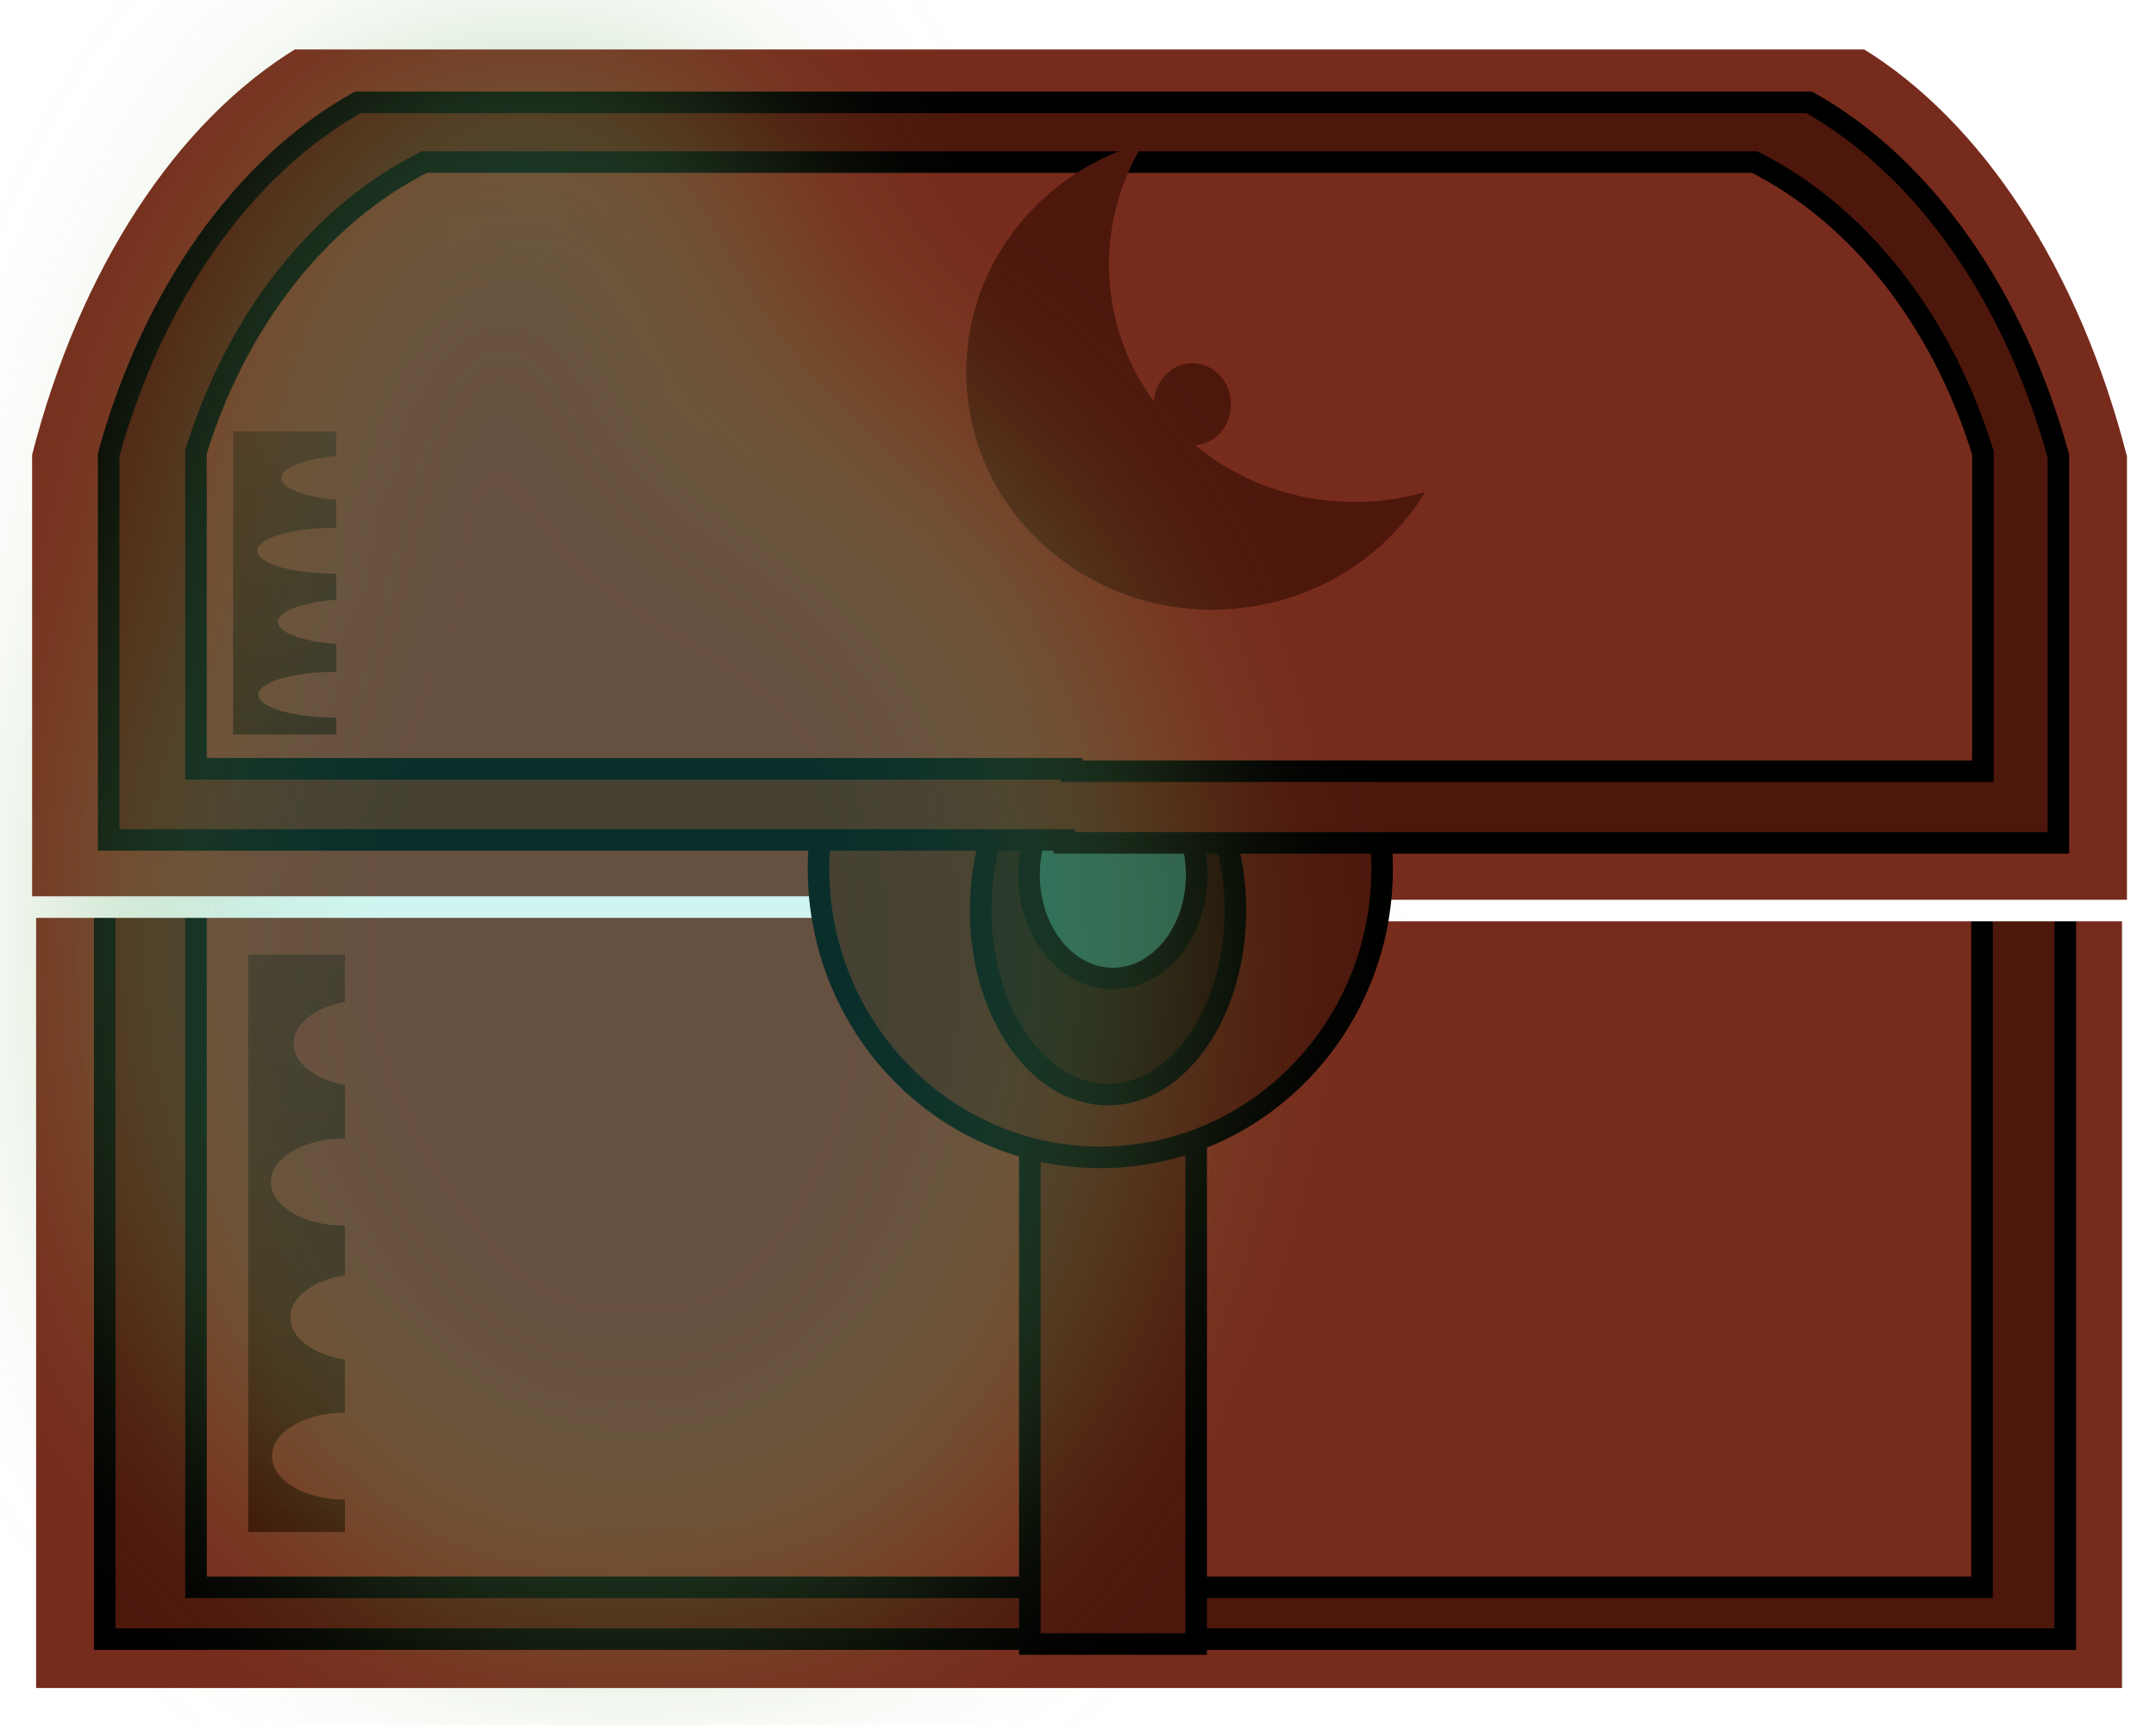
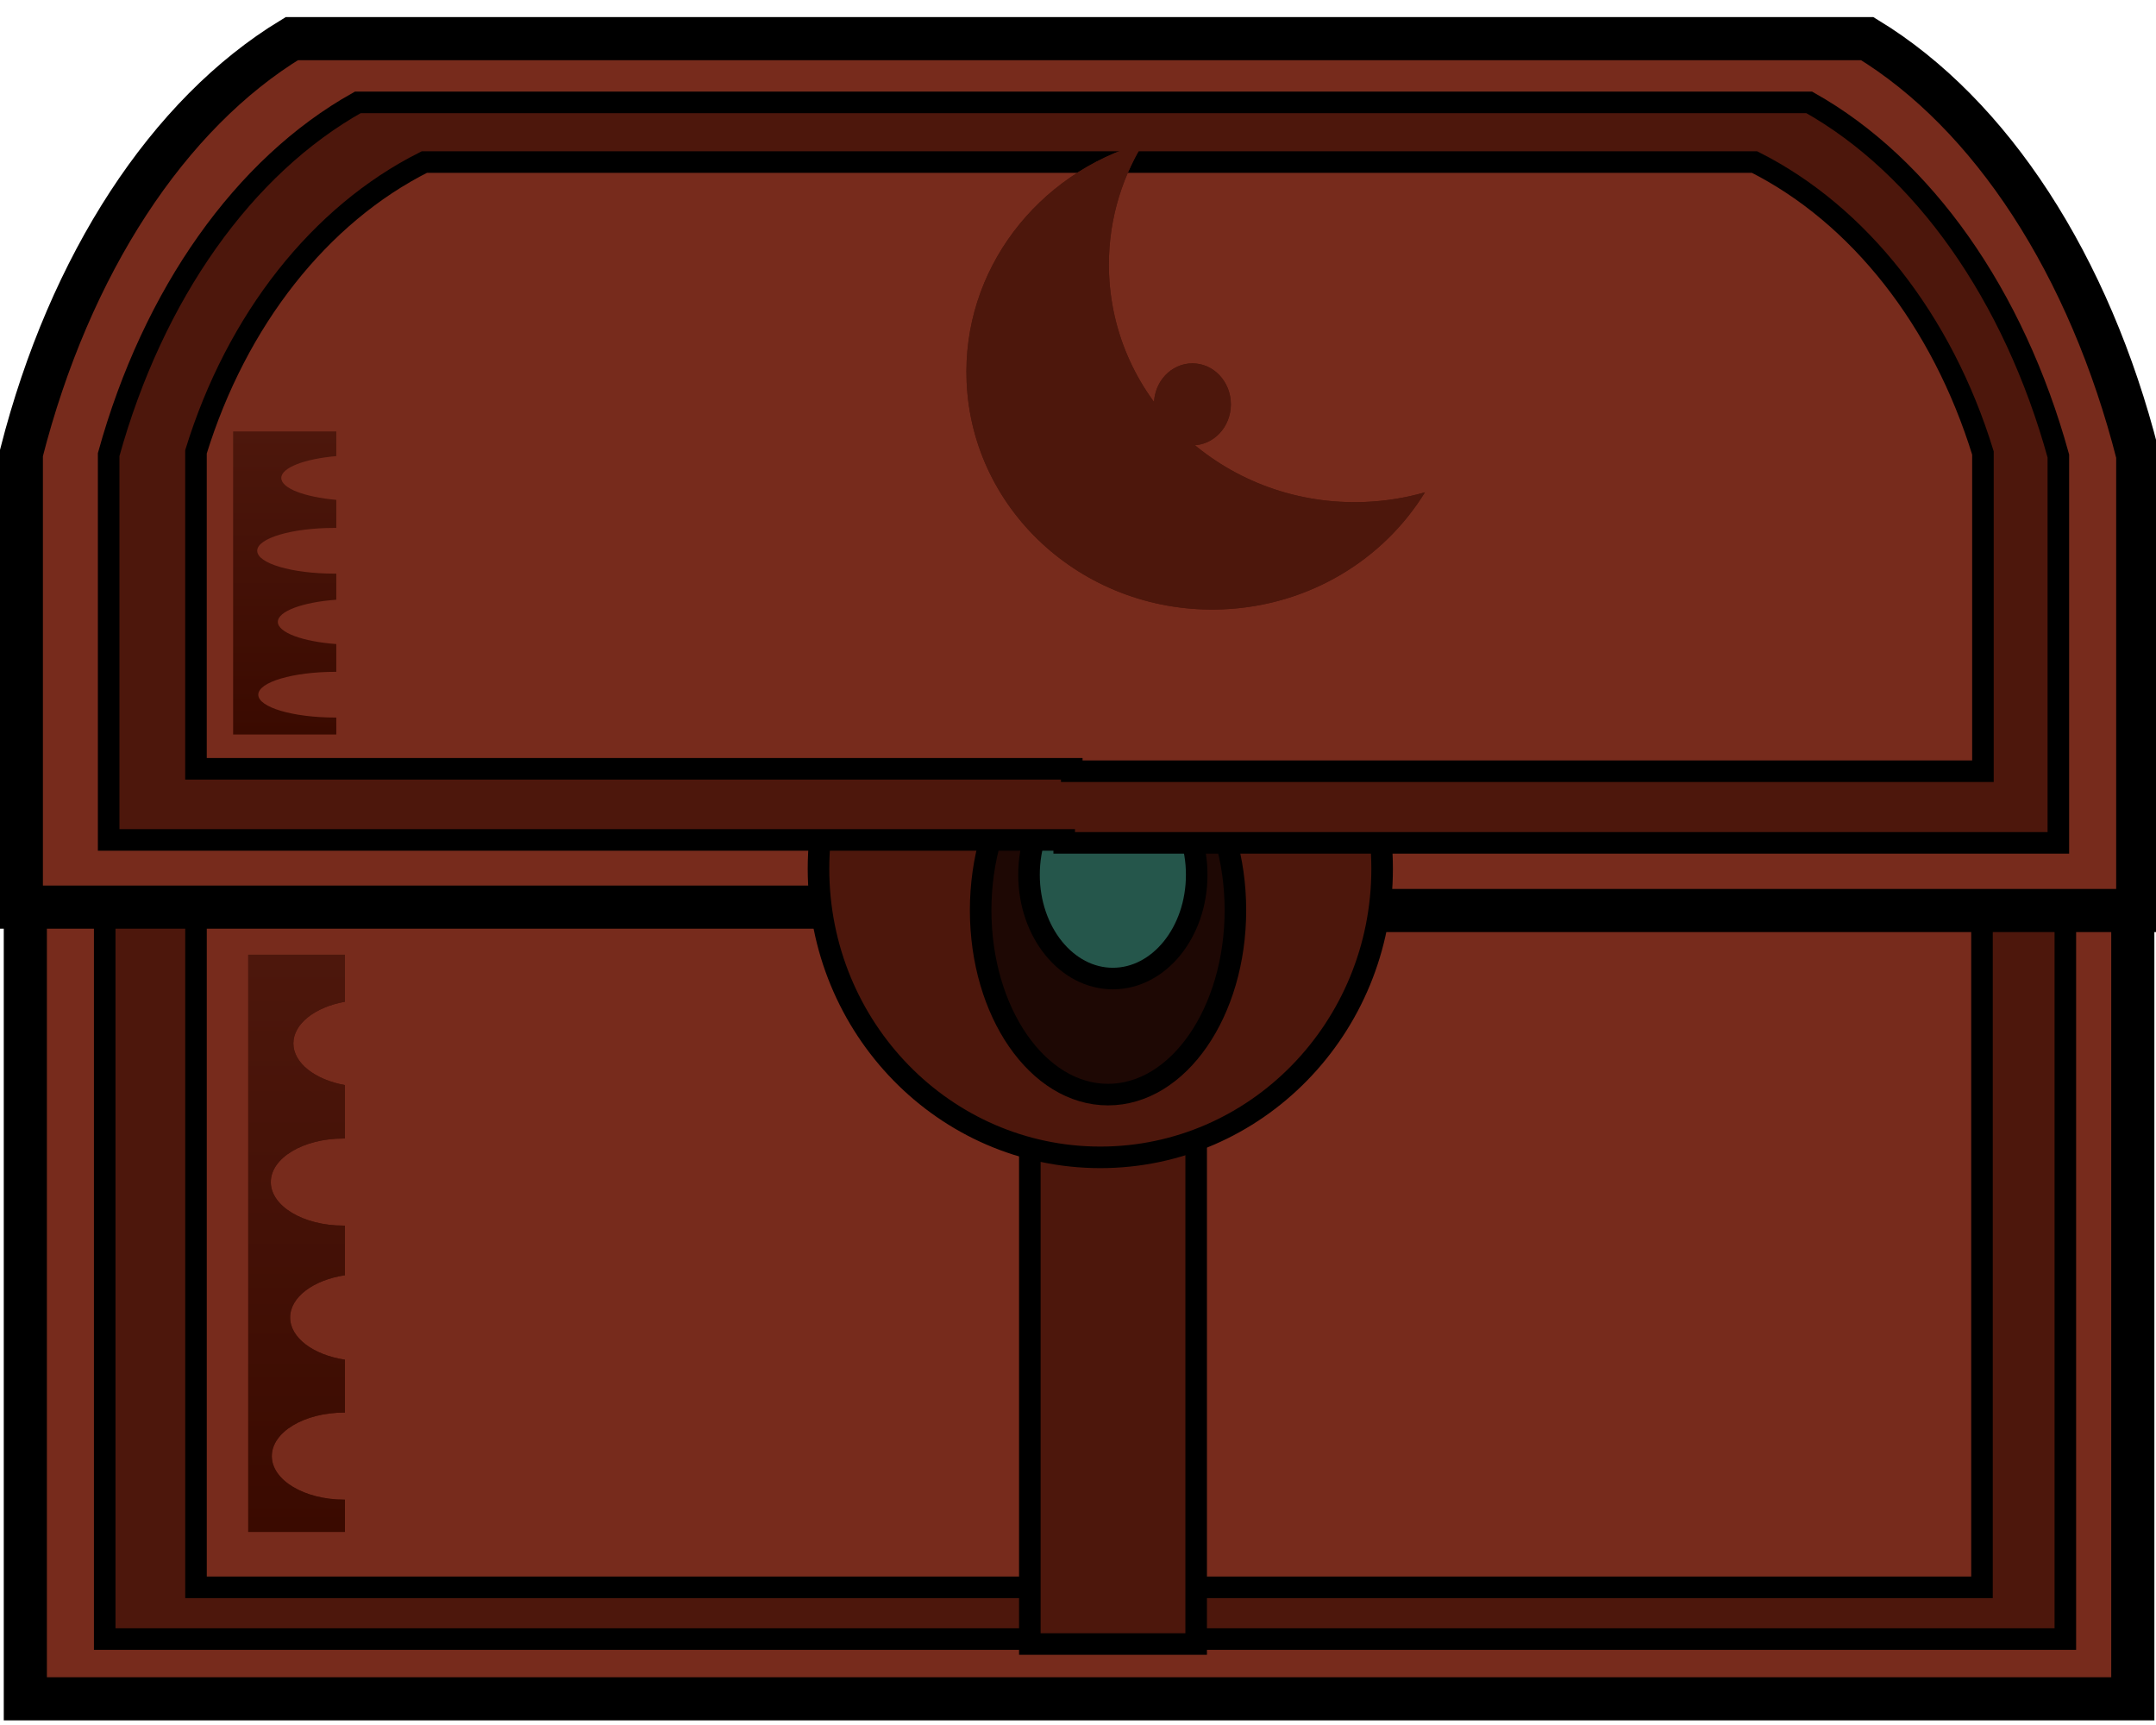
- <svg xmlns="http://www.w3.org/2000/svg" xmlns:ns1="https://boxy-svg.com" viewBox="100 80 100 80" width="100px" height="80px">
+ <svg xmlns="http://www.w3.org/2000/svg" viewBox="100 80 100 80" width="100px" height="80px">
  <defs>
    <linearGradient gradientUnits="userSpaceOnUse" x1="113.757" y1="124.278" x2="113.757" y2="151.044" id="gradient-0">
      <stop offset="0" style="stop-color: rgb(30.196% 9.02% 4.706%)" />
      <stop offset="1" style="stop-color: rgb(22.873% 4.02% 0%)" />
    </linearGradient>
    <linearGradient gradientUnits="userSpaceOnUse" x1="113.757" y1="124.278" x2="113.757" y2="151.044" id="gradient-1" gradientTransform="matrix(1, 0, 0, -1, 73.97195, 275.5737)">
      <stop offset="0" style="stop-color: rgb(30.196% 9.02% 4.706%)" />
      <stop offset="1" style="stop-color: rgb(22.873% 4.02% 0%)" />
    </linearGradient>
    <linearGradient gradientUnits="userSpaceOnUse" x1="113.757" y1="124.278" x2="113.757" y2="151.044" id="gradient-2" gradientTransform="matrix(1.066666, 0, 0, -0.525133, 66.83755, 178.8763)">
      <stop offset="0" style="stop-color: rgb(30.196% 9.02% 4.706%)" />
      <stop offset="1" style="stop-color: rgb(22.873% 4.02% 0%)" />
    </linearGradient>
    <linearGradient gradientUnits="userSpaceOnUse" x1="113.757" y1="124.278" x2="113.757" y2="151.044" id="gradient-3" gradientTransform="matrix(1.066666, 0, 0, 0.525133, -8.134471, 34.74429)">
      <stop offset="0" style="stop-color: rgb(30.196% 9.02% 4.706%)" />
      <stop offset="1" style="stop-color: rgb(22.873% 4.02% 0%)" />
    </linearGradient>
-     <filter id="gaussian-blur-filter-0" ns1:preset="gaussian-blur 1 5" color-interpolation-filters="sRGB" x="-50%" y="-50%" width="200%" height="200%">
-       <feGaussianBlur stdDeviation="5 5" edgeMode="none" />
-     </filter>
  </defs>
-   <rect x="101.175" y="111.888" width="97.749" height="46.897" style="fill: rgb(119, 43, 28); stroke: rgb(255, 255, 255);" />
+   <rect x="101.175" y="111.888" width="97.749" height="46.897" style="fill: rgb(119, 43, 28); stroke: rgb(0, 0, 0); stroke-width: 2px;" />
  <rect x="104.857" y="109.118" width="90.938" height="46.897" style="stroke: rgb(0, 0, 0); fill: rgb(77, 23, 12);" />
  <rect x="109.091" y="107.087" width="82.838" height="46.528" style="stroke: rgb(0, 0, 0); fill: rgb(119, 43, 28);" />
-   <path d="M 100.99 122.069 L 100.99 101.027 C 103.228 92.26 107.797 85.273 113.533 81.793 L 186.609 81.793 C 192.345 85.288 196.914 92.3 199.153 101.103 L 199.153 122.228 L 149.1 122.228 L 149.1 122.069 L 100.99 122.069 Z" style="fill: rgb(119, 43, 28); stroke: rgb(255, 255, 255);" />
+   <path d="M 100.99 122.069 L 100.99 101.027 C 103.228 92.26 107.797 85.273 113.533 81.793 L 186.609 81.793 C 192.345 85.288 196.914 92.3 199.153 101.103 L 199.153 122.228 L 149.1 122.228 L 149.1 122.069 L 100.99 122.069 Z" style="fill: rgb(119, 43, 28); stroke: rgb(0, 0, 0); stroke-width: 2px;" />
  <rect x="147.766" y="125.207" width="7.715" height="31.037" style="stroke: rgb(0, 0, 0); fill: rgb(77, 23, 12);" />
  <ellipse style="stroke: rgb(0, 0, 0); fill: rgb(77, 23, 12);" cx="151.035" cy="120.288" rx="13.071" ry="13.386" />
  <ellipse style="stroke: rgb(0, 0, 0); fill: rgb(30, 8, 4);" cx="151.393" cy="122.213" rx="5.908" ry="8.551" />
  <ellipse style="stroke: rgb(0, 0, 0); fill: rgb(37, 86, 75);" cx="151.617" cy="120.569" rx="3.889" ry="4.813" />
  <path d="M 105.04 118.954 L 105.04 101.083 C 107.102 93.636 111.311 87.703 116.595 84.748 L 183.916 84.748 C 189.199 87.715 193.408 93.671 195.471 101.148 L 195.471 119.09 L 149.36 119.09 L 149.36 118.954 L 105.04 118.954 Z" style="stroke: rgb(0, 0, 0); fill: rgb(77, 23, 12);" />
  <path d="M 109.09 115.654 L 109.09 100.955 C 110.98 94.828 114.838 89.948 119.679 87.517 L 181.382 87.517 C 186.225 89.958 190.082 94.858 191.973 101.009 L 191.973 115.767 L 149.711 115.767 L 149.711 115.654 L 109.09 115.654 Z" style="stroke: rgb(0, 0, 0); fill: rgb(119, 43, 28);" />
  <g transform="matrix(1, 0, 0, 1, 25.83454, -36.95775)">
    <path d="M 124.766 150.503 C 118.45 150.503 113.331 145.557 113.331 139.456 C 113.331 134.282 117.012 129.939 121.98 128.739 C 120.817 130.468 120.14 132.534 120.14 134.752 C 120.14 140.854 125.259 145.799 131.575 145.799 C 132.535 145.799 133.469 145.684 134.36 145.468 C 132.321 148.499 128.785 150.503 124.766 150.503 Z" style="fill: rgb(77, 23, 12); transform-box: fill-box; transform-origin: 50% 50%;" transform="matrix(0.999145, -0.041333, 0.041333, 0.999145, 0, 0)" />
    <path d="M 132.245 142.463 C 127.938 142.463 124.448 138.809 124.448 134.303 C 124.448 130.481 126.958 127.273 130.345 126.387 C 129.552 127.664 129.091 129.19 129.091 130.828 C 129.091 135.335 132.581 138.988 136.888 138.988 C 137.543 138.988 138.18 138.903 138.787 138.744 C 137.397 140.983 134.986 142.463 132.245 142.463 Z" style="fill: rgb(77, 23, 12); transform-box: fill-box; transform-origin: 50% 50%;" transform="matrix(-0.999793, 0.020351, -0.020351, -0.999793, 0.000012, -0.000003)" />
    <path d="M 127.302 142.054 C 124.804 142.054 122.78 140.038 122.78 137.551 C 122.78 135.442 124.236 133.671 126.2 133.182 C 125.741 133.887 125.473 134.729 125.473 135.633 C 125.473 138.121 127.497 140.137 129.995 140.137 C 130.375 140.137 130.744 140.09 131.096 140.002 C 130.29 141.237 128.892 142.054 127.302 142.054 Z" style="fill: rgb(77, 23, 12);" />
    <ellipse style="fill: rgb(77, 23, 12);" cx="129.472" cy="135.709" rx="1.784" ry="1.901" />
  </g>
  <g transform="matrix(1, 0, 0, 1, 25.835, -36.958)">
    <path d="M 124.766 150.503 C 118.45 150.503 113.331 145.557 113.331 139.456 C 113.331 134.282 117.012 129.939 121.98 128.739 C 120.817 130.468 120.14 132.534 120.14 134.752 C 120.14 140.854 125.259 145.799 131.575 145.799 C 132.535 145.799 133.469 145.684 134.36 145.468 C 132.321 148.499 128.785 150.503 124.766 150.503 Z" style="fill: rgb(77, 23, 12); transform-box: fill-box; transform-origin: 50% 50%;" transform="matrix(0.999145, -0.041333, 0.041333, 0.999145, 0, 0)" />
    <path d="M 132.245 142.463 C 127.938 142.463 124.448 138.809 124.448 134.303 C 124.448 130.481 126.958 127.273 130.345 126.387 C 129.552 127.664 129.091 129.19 129.091 130.828 C 129.091 135.335 132.581 138.988 136.888 138.988 C 137.543 138.988 138.18 138.903 138.787 138.744 C 137.397 140.983 134.986 142.463 132.245 142.463 Z" style="fill: rgb(77, 23, 12); transform-box: fill-box; transform-origin: 50% 50%;" transform="matrix(-0.999793, 0.020351, -0.020351, -0.999793, 0.000012, -0.000003)" />
    <path d="M 127.302 142.054 C 124.804 142.054 122.78 140.038 122.78 137.551 C 122.78 135.442 124.236 133.671 126.2 133.182 C 125.741 133.887 125.473 134.729 125.473 135.633 C 125.473 138.121 127.497 140.137 129.995 140.137 C 130.375 140.137 130.744 140.09 131.096 140.002 C 130.29 141.237 128.892 142.054 127.302 142.054 Z" style="fill: rgb(77, 23, 12);" />
    <ellipse style="fill: rgb(77, 23, 12);" cx="129.472" cy="135.709" rx="1.784" ry="1.901" />
  </g>
  <path d="M 111.514 124.278 L 116 124.278 L 116 126.457 C 114.616 126.707 113.608 127.478 113.608 128.39 C 113.608 129.302 114.616 130.073 116 130.323 L 116 132.801 C 115.975 132.801 115.95 132.801 115.925 132.801 C 114.067 132.801 112.561 133.705 112.561 134.82 C 112.561 135.935 114.067 136.839 115.925 136.839 C 115.95 136.839 115.975 136.839 116 136.839 L 116 139.142 C 114.539 139.362 113.458 140.155 113.458 141.1 C 113.458 142.045 114.539 142.838 116 143.058 L 116 145.511 C 115.991 145.511 115.981 145.511 115.972 145.511 C 114.114 145.511 112.608 146.415 112.608 147.53 C 112.608 148.645 114.114 149.549 115.972 149.549 C 115.981 149.549 115.991 149.549 116 149.549 L 116 151.044 L 111.514 151.044 Z" style="fill: rgb(77, 23, 12);" />
  <path d="M 111.514 124.278 L 116 124.278 L 116 126.457 C 114.616 126.707 113.608 127.478 113.608 128.39 C 113.608 129.302 114.616 130.073 116 130.323 L 116 132.801 C 115.975 132.801 115.95 132.801 115.925 132.801 C 114.067 132.801 112.561 133.705 112.561 134.82 C 112.561 135.935 114.067 136.839 115.925 136.839 C 115.95 136.839 115.975 136.839 116 136.839 L 116 139.142 C 114.539 139.362 113.458 140.155 113.458 141.1 C 113.458 142.045 114.539 142.838 116 143.058 L 116 145.511 C 115.991 145.511 115.981 145.511 115.972 145.511 C 114.114 145.511 112.608 146.415 112.608 147.53 C 112.608 148.645 114.114 149.549 115.972 149.549 C 115.981 149.549 115.991 149.549 116 149.549 L 116 151.044 L 111.514 151.044 Z" style="fill: url(&quot;#gradient-0&quot;);" />
  <path d="M 185.486 151.296 L 189.972 151.296 L 189.972 149.117 C 188.588 148.867 187.58 148.096 187.58 147.184 C 187.58 146.272 188.588 145.501 189.972 145.251 L 189.972 142.773 C 189.947 142.773 189.922 142.773 189.897 142.773 C 188.039 142.773 186.533 141.869 186.533 140.754 C 186.533 139.639 188.039 138.735 189.897 138.735 C 189.922 138.735 189.947 138.735 189.972 138.735 L 189.972 136.432 C 188.511 136.212 187.43 135.419 187.43 134.474 C 187.43 133.529 188.511 132.736 189.972 132.516 L 189.972 130.063 C 189.963 130.063 189.953 130.063 189.944 130.063 C 188.086 130.063 186.58 129.159 186.58 128.044 C 186.58 126.929 188.086 126.025 189.944 126.025 C 189.953 126.025 189.963 126.025 189.972 126.025 L 189.972 124.53 L 185.486 124.53 L 185.486 151.296 Z" style="fill: url(&quot;#gradient-1&quot;); transform-box: fill-box; transform-origin: 50% 50%;" transform="matrix(-1, 0, 0, -1, -0.000009, 0.000019)" />
  <path d="M 185.785 113.614 L 190.57 113.614 L 190.57 112.469 C 189.094 112.338 188.019 111.933 188.019 111.454 C 188.019 110.975 189.094 110.571 190.57 110.439 L 190.57 109.138 C 190.543 109.138 190.517 109.138 190.49 109.138 C 188.508 109.138 186.902 108.663 186.902 108.078 C 186.902 107.492 188.508 107.018 190.49 107.018 C 190.517 107.018 190.543 107.018 190.57 107.018 L 190.57 105.808 C 189.012 105.693 187.859 105.276 187.859 104.78 C 187.859 104.284 189.012 103.867 190.57 103.752 L 190.57 102.464 C 190.56 102.464 190.55 102.464 190.54 102.464 C 188.558 102.464 186.952 101.989 186.952 101.403 C 186.952 100.818 188.558 100.343 190.54 100.343 C 190.55 100.343 190.56 100.343 190.57 100.343 L 190.57 99.558 L 185.785 99.558 L 185.785 113.614 Z" style="fill: url(&quot;#gradient-2&quot;); transform-origin: 188.178px 106.586px;" transform="matrix(-1, 0, 0, -1, 0.000011, 0.000006)" />
  <path d="M 110.813 100.007 L 115.598 100.007 L 115.598 101.152 C 114.122 101.283 113.047 101.688 113.047 102.167 C 113.047 102.646 114.122 103.05 115.598 103.182 L 115.598 104.483 C 115.571 104.483 115.545 104.483 115.518 104.483 C 113.536 104.483 111.93 104.958 111.93 105.543 C 111.93 106.129 113.536 106.603 115.518 106.603 C 115.545 106.603 115.571 106.603 115.598 106.603 L 115.598 107.813 C 114.04 107.928 112.887 108.345 112.887 108.841 C 112.887 109.337 114.04 109.754 115.598 109.869 L 115.598 111.157 C 115.588 111.157 115.578 111.157 115.568 111.157 C 113.586 111.157 111.98 111.632 111.98 112.218 C 111.98 112.803 113.586 113.278 115.568 113.278 C 115.578 113.278 115.588 113.278 115.598 113.278 L 115.598 114.063 L 110.813 114.063 L 110.813 100.007 Z" style="fill: url(&quot;#gradient-3&quot;); transform-origin: 113.206px 107.035px;" />
-   <path stroke="rgb(255,0,0)" stroke-width="0" d="M 124.014 82.752 C 124.913 82.57 125.527 82.727 126.249 82.883 C 126.954 83.037 127.52 83.126 128.298 83.666 C 129.351 84.395 131.078 86.044 131.977 87.386 C 132.743 88.531 133.19 89.599 133.56 91.04 C 133.979 92.67 134.195 95.82 134.212 96.783 C 134.219 97.203 133.956 97.263 134.119 97.5 C 134.514 98.077 137.318 98.468 138.729 99.198 C 140.05 99.881 141.233 100.803 142.362 101.677 C 143.429 102.505 144.411 103.268 145.342 104.288 C 146.291 105.328 147.275 106.747 147.996 107.877 C 148.611 108.838 149.014 109.504 149.487 110.618 C 150.049 111.944 150.635 113.618 151.07 115.448 C 151.561 117.517 152.002 120.55 152.187 122.496 C 152.331 123.999 152.408 124.83 152.282 126.281 C 152.123 128.079 151.643 130.322 151.07 132.546 C 150.419 135.068 149.558 138.262 148.462 140.638 C 147.414 142.912 146.012 144.939 144.69 146.578 C 143.472 148.086 142.294 149.205 140.871 150.231 C 139.363 151.32 138.113 152.325 135.842 152.841 C 132.538 153.592 125.476 153.844 122.15 152.841 C 119.787 152.129 118.657 150.695 116.935 149.187 C 115.099 147.58 113.019 145.476 111.488 143.379 C 110.062 141.43 108.878 139.104 107.947 137.116 C 107.14 135.387 106.57 133.821 106.085 132.153 C 105.618 130.557 105.243 128.894 105.06 127.325 C 104.888 125.852 104.92 124.599 104.967 123.018 C 105.02 121.208 105.1 118.848 105.432 117.013 C 105.744 115.302 106.25 113.714 106.83 112.315 C 107.379 110.989 108.282 110.406 108.785 108.791 C 109.445 106.676 109.26 102.902 109.997 100.177 C 110.743 97.415 112.225 94.328 113.256 92.346 C 114.05 90.82 114.603 90.057 115.538 88.886 C 116.633 87.518 118.11 85.736 119.542 84.71 C 120.94 83.71 122.804 82.998 124.014 82.752 Z" style="stroke: rgb(129, 151, 57); stroke-width: 2px; filter: url(&quot;#gaussian-blur-filter-0&quot;); fill: rgba(48, 209, 187, 0.224);" />
</svg>
